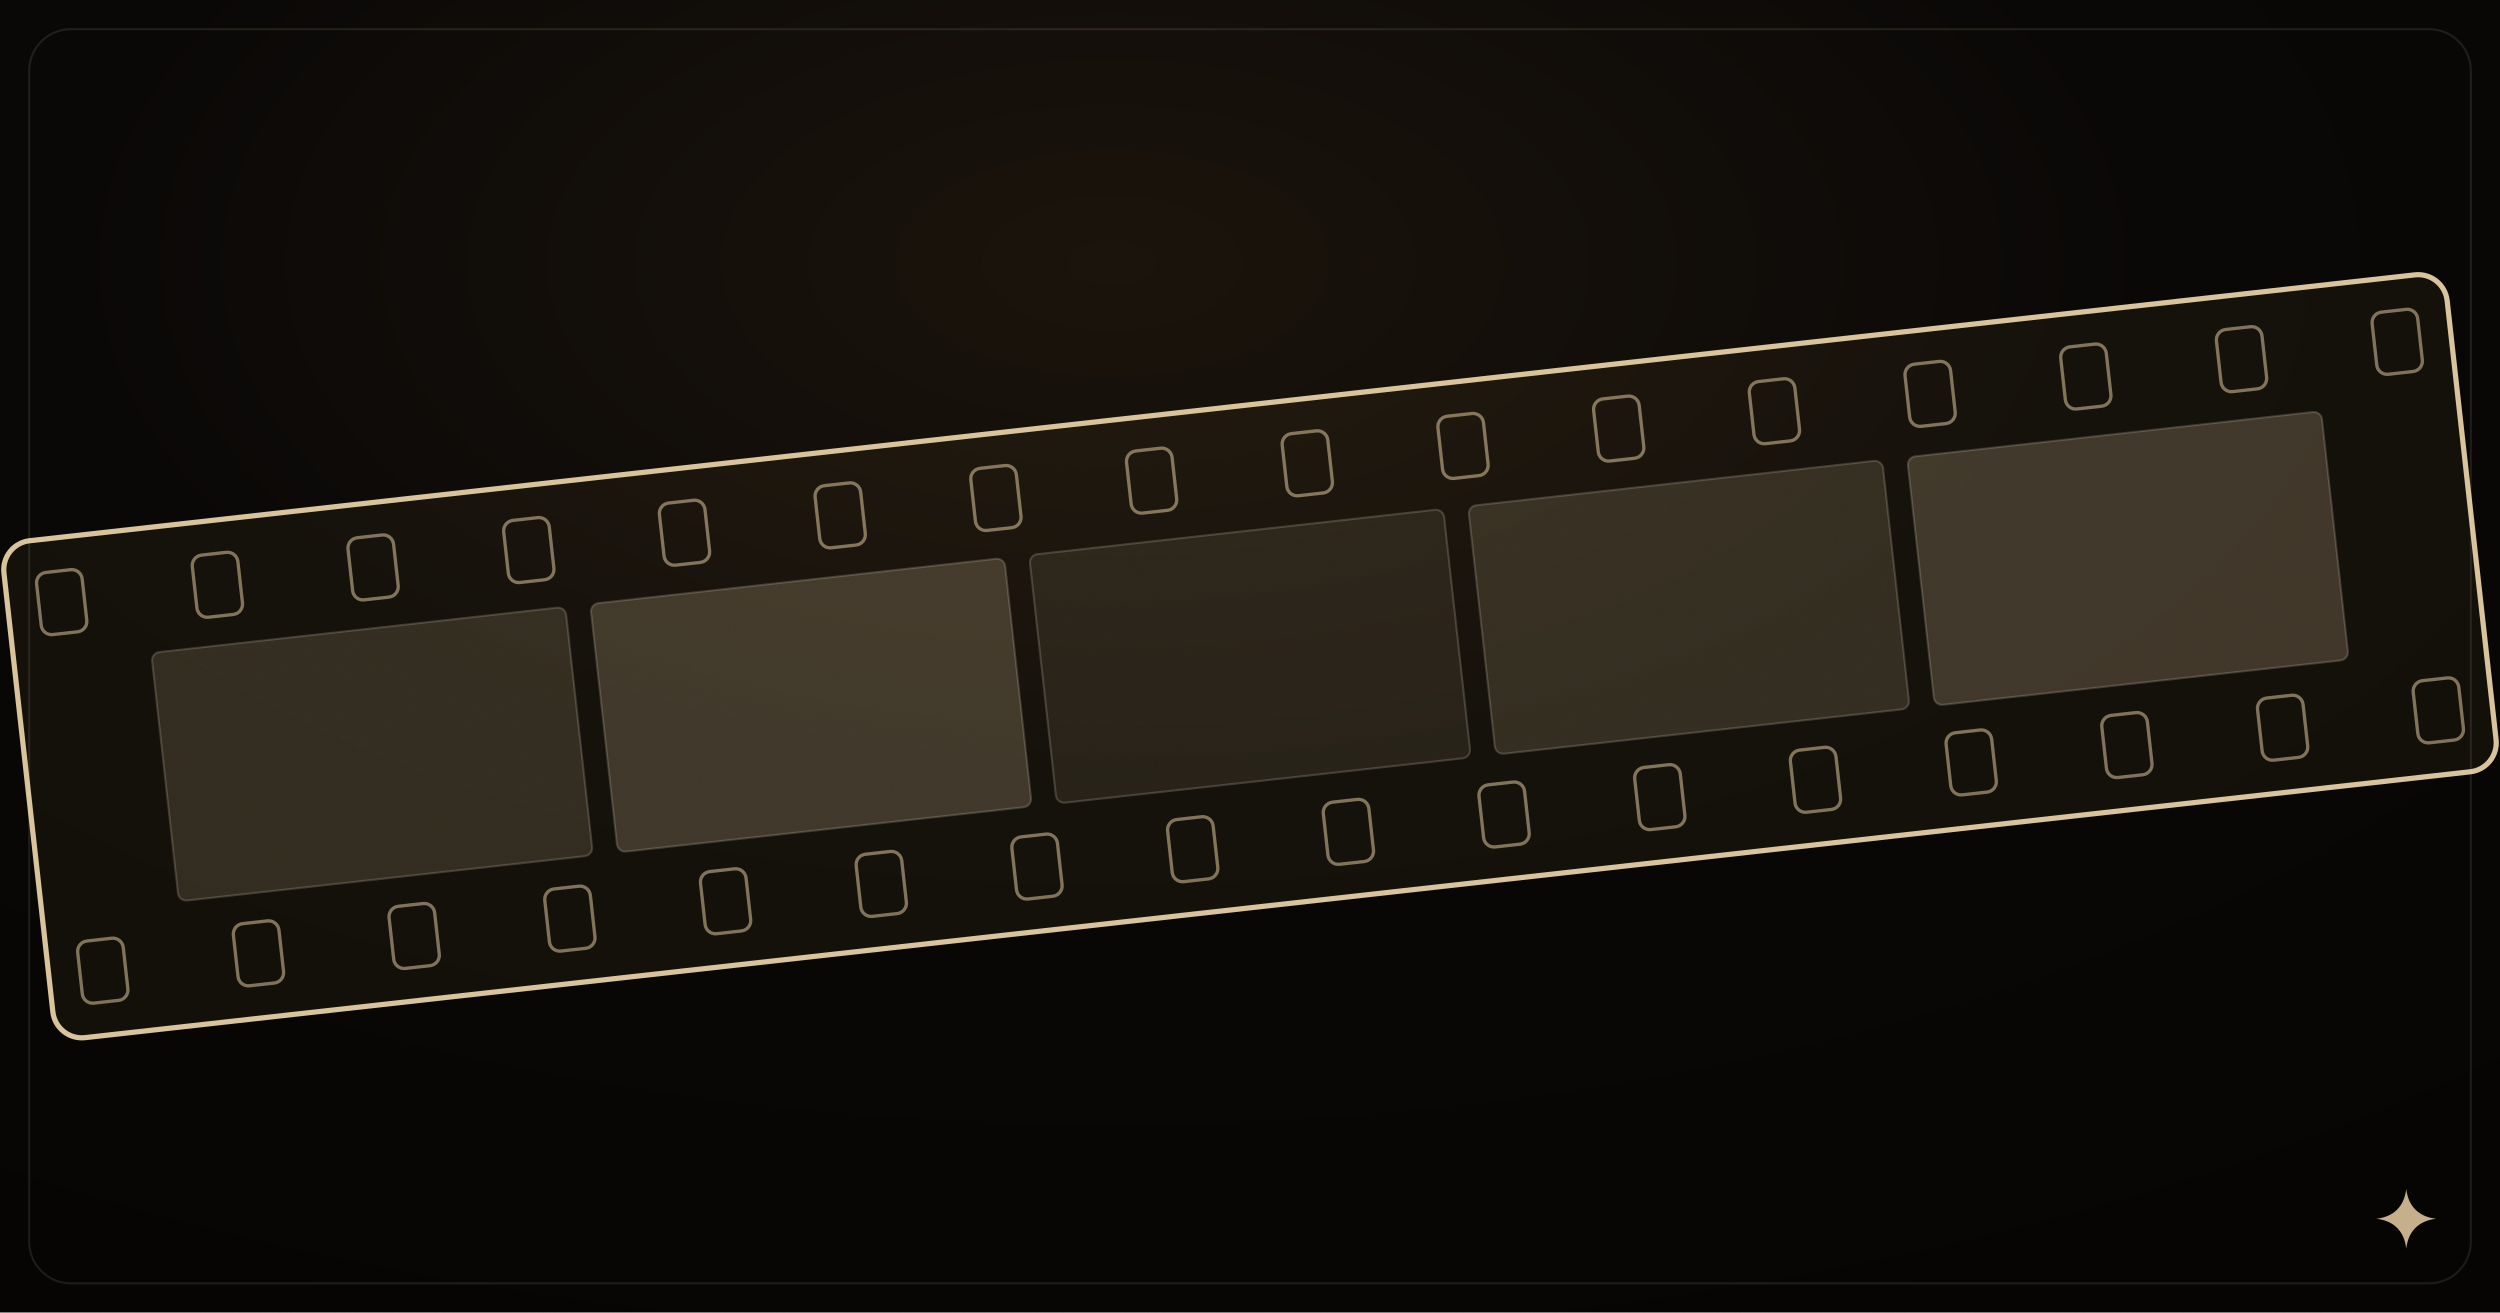
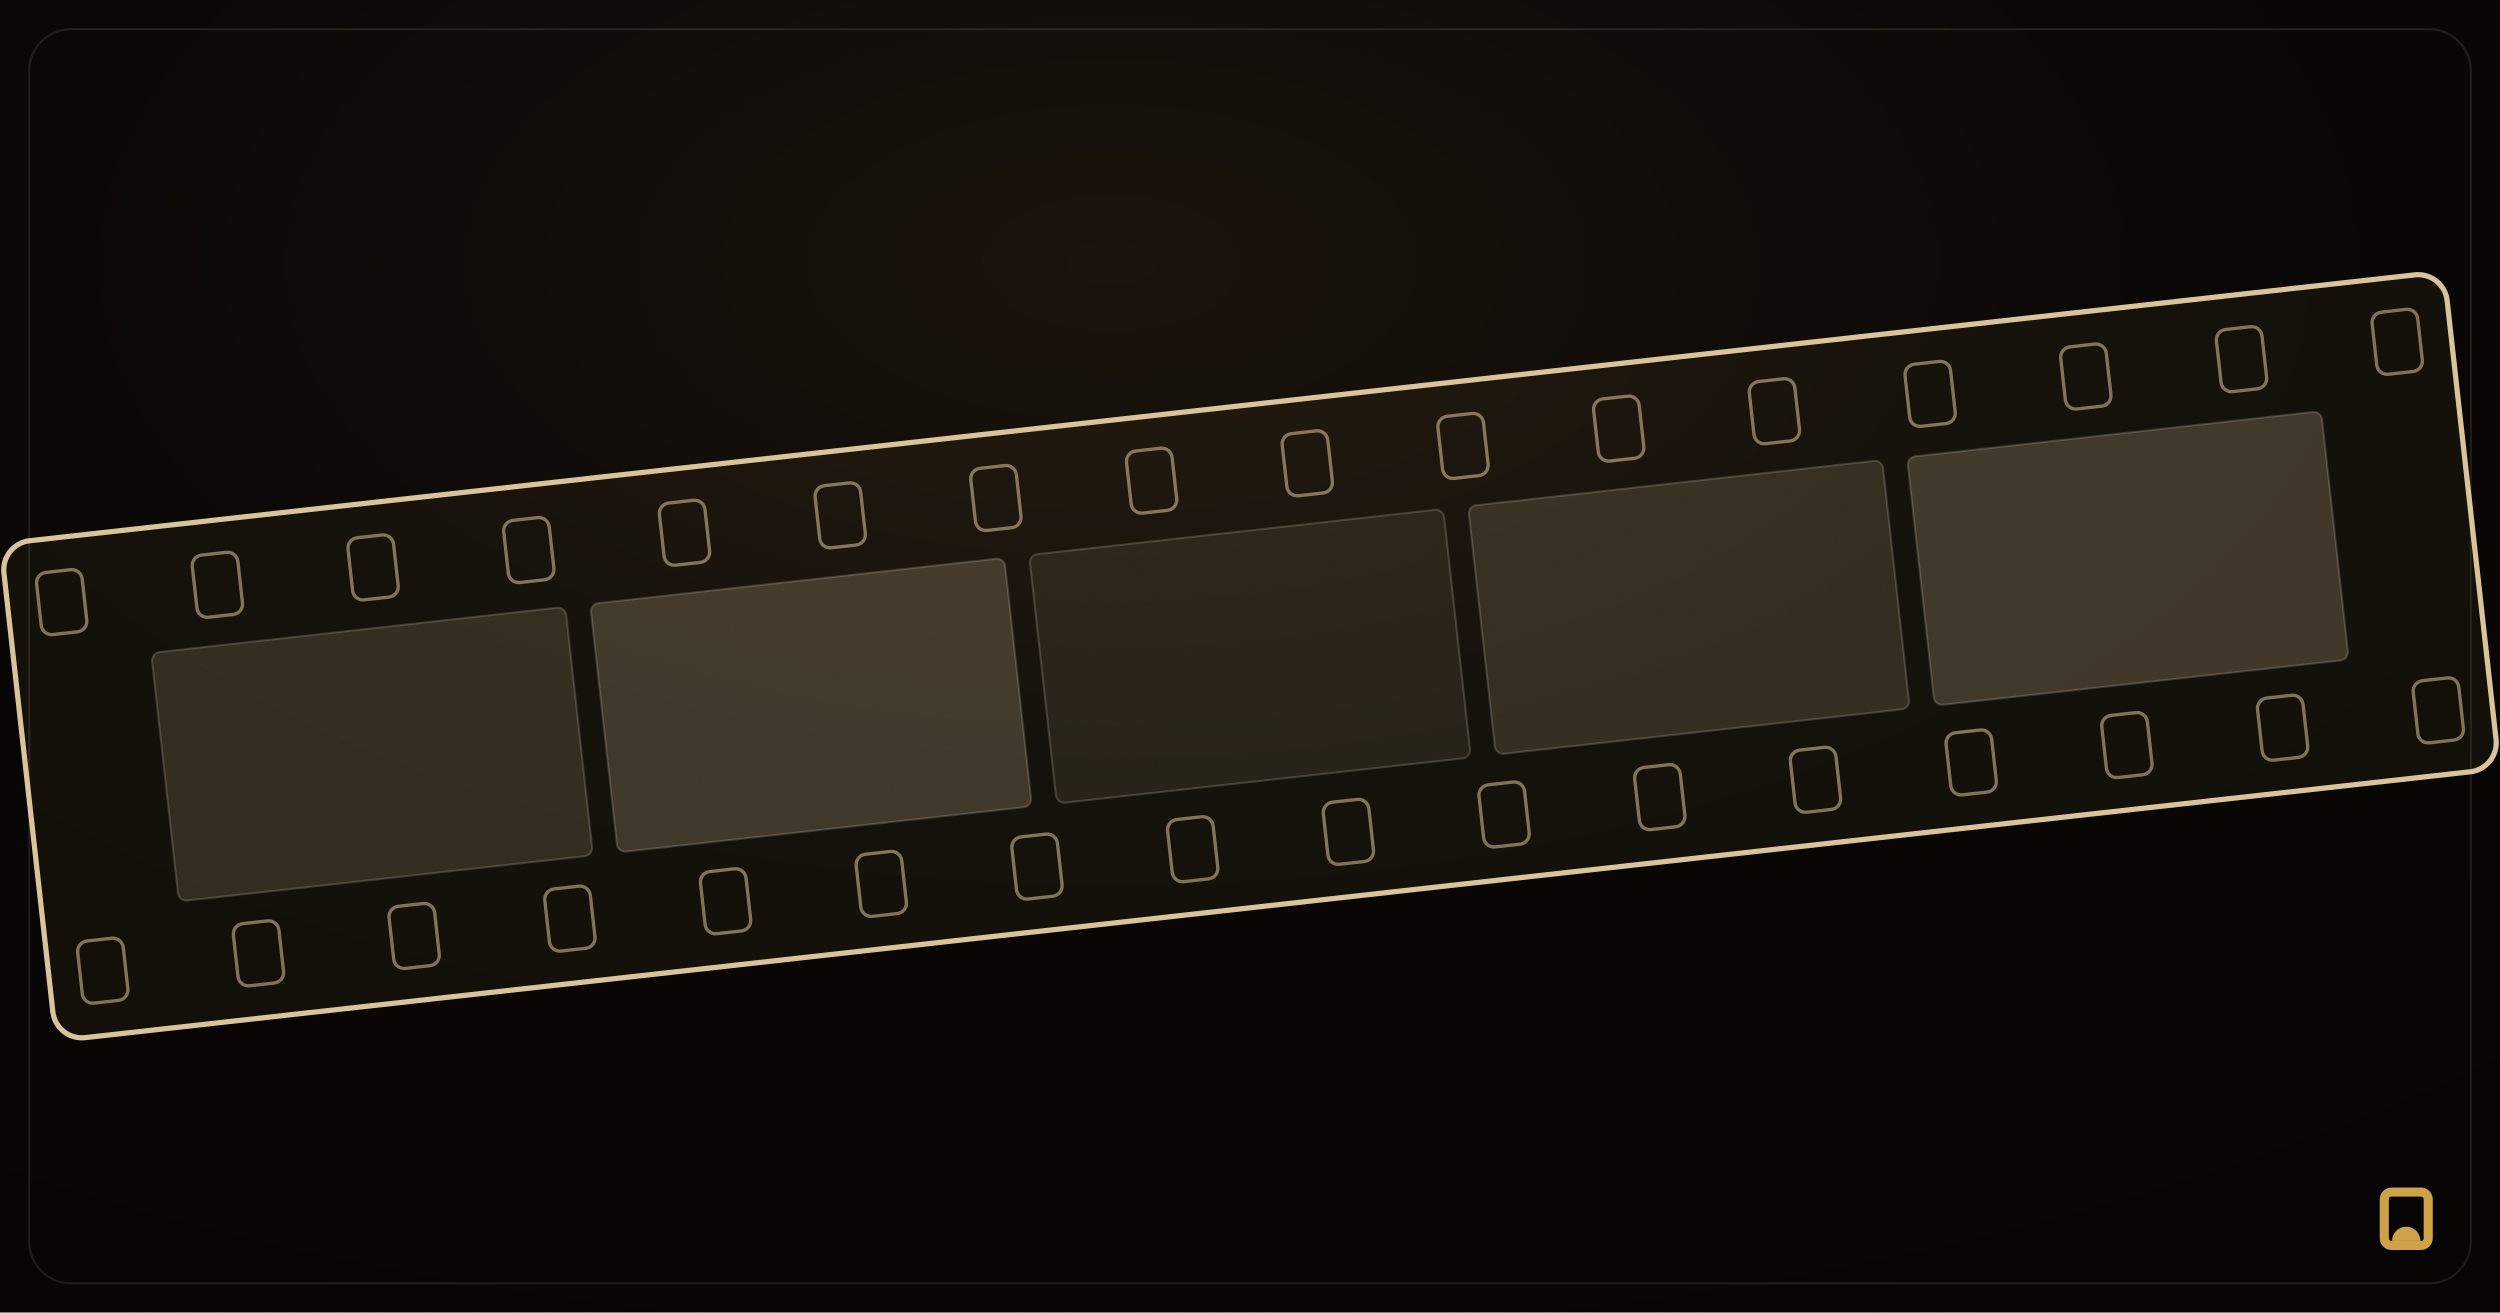
<svg xmlns="http://www.w3.org/2000/svg" viewBox="0 0 1200 630" width="1200" height="630" role="img">
  <defs>
    <radialGradient id="glow" cx="44.53%" cy="20%" r="90%">
      <stop offset="0%" stop-color="#1B140C" />
      <stop offset="46%" stop-color="#0A0807" />
      <stop offset="100%" stop-color="#060504" />
    </radialGradient>
    <radialGradient id="bloom" cx="50%" cy="50%" r="50%">
      <stop offset="0%" stop-color="#D9C39A" stop-opacity="0.55" />
      <stop offset="55%" stop-color="#D9C39A" stop-opacity="0.12" />
      <stop offset="100%" stop-color="#D9C39A" stop-opacity="0" />
    </radialGradient>
    <linearGradient id="leak" x1="0" y1="0" x2="1" y2="1">
      <stop offset="0%" stop-color="#A9824E" stop-opacity="0.30" />
      <stop offset="40%" stop-color="#0A0807" stop-opacity="0.2" />
      <stop offset="100%" stop-color="#060504" stop-opacity="0.1" />
    </linearGradient>
    <linearGradient id="vgrain" x1="0" y1="0" x2="0" y2="1">
      <stop offset="0%" stop-color="#A9824E" stop-opacity="0.22" />
      <stop offset="60%" stop-color="#0A0807" />
      <stop offset="100%" stop-color="#060504" />
    </linearGradient>
    <filter id="grain">
      <feTurbulence type="fractalNoise" baseFrequency="0.9" numOctaves="2" stitchTiles="stitch" />
      <feColorMatrix type="saturate" values="0" />
    </filter>
  </defs>
  <rect x="0" y="0" width="1200" height="630" fill="url(#glow)" />
  <g transform="rotate(-6.36 600.0 315.0)">
    <rect x="10" y="195" width="1180" height="240" rx="14" fill="rgba(230,180,80,0.05)" stroke="#D9C39A" stroke-width="2.5" opacity="1" />
    <rect x="25" y="211" width="22" height="30" rx="5" fill="none" stroke="#D9C39A" stroke-width="1.6" opacity="0.55" />
    <rect x="25" y="389" width="22" height="30" rx="5" fill="none" stroke="#D9C39A" stroke-width="1.6" opacity="0.55" />
    <rect x="100.2" y="211" width="22" height="30" rx="5" fill="none" stroke="#D9C39A" stroke-width="1.6" opacity="0.55" />
    <rect x="100.2" y="389" width="22" height="30" rx="5" fill="none" stroke="#D9C39A" stroke-width="1.6" opacity="0.55" />
    <rect x="175.4" y="211" width="22" height="30" rx="5" fill="none" stroke="#D9C39A" stroke-width="1.6" opacity="0.55" />
    <rect x="175.4" y="389" width="22" height="30" rx="5" fill="none" stroke="#D9C39A" stroke-width="1.6" opacity="0.55" />
    <rect x="250.6" y="211" width="22" height="30" rx="5" fill="none" stroke="#D9C39A" stroke-width="1.6" opacity="0.55" />
    <rect x="250.6" y="389" width="22" height="30" rx="5" fill="none" stroke="#D9C39A" stroke-width="1.6" opacity="0.55" />
    <rect x="325.8" y="211" width="22" height="30" rx="5" fill="none" stroke="#D9C39A" stroke-width="1.6" opacity="0.55" />
    <rect x="325.8" y="389" width="22" height="30" rx="5" fill="none" stroke="#D9C39A" stroke-width="1.6" opacity="0.55" />
    <rect x="401" y="211" width="22" height="30" rx="5" fill="none" stroke="#D9C39A" stroke-width="1.6" opacity="0.55" />
    <rect x="401" y="389" width="22" height="30" rx="5" fill="none" stroke="#D9C39A" stroke-width="1.6" opacity="0.55" />
    <rect x="476.2" y="211" width="22" height="30" rx="5" fill="none" stroke="#D9C39A" stroke-width="1.6" opacity="0.55" />
    <rect x="476.2" y="389" width="22" height="30" rx="5" fill="none" stroke="#D9C39A" stroke-width="1.6" opacity="0.55" />
    <rect x="551.4" y="211" width="22" height="30" rx="5" fill="none" stroke="#D9C39A" stroke-width="1.6" opacity="0.55" />
    <rect x="551.4" y="389" width="22" height="30" rx="5" fill="none" stroke="#D9C39A" stroke-width="1.6" opacity="0.55" />
    <rect x="626.6" y="211" width="22" height="30" rx="5" fill="none" stroke="#D9C39A" stroke-width="1.6" opacity="0.55" />
    <rect x="626.6" y="389" width="22" height="30" rx="5" fill="none" stroke="#D9C39A" stroke-width="1.6" opacity="0.55" />
    <rect x="701.8" y="211" width="22" height="30" rx="5" fill="none" stroke="#D9C39A" stroke-width="1.6" opacity="0.55" />
    <rect x="701.8" y="389" width="22" height="30" rx="5" fill="none" stroke="#D9C39A" stroke-width="1.6" opacity="0.55" />
    <rect x="777" y="211" width="22" height="30" rx="5" fill="none" stroke="#D9C39A" stroke-width="1.6" opacity="0.55" />
    <rect x="777" y="389" width="22" height="30" rx="5" fill="none" stroke="#D9C39A" stroke-width="1.6" opacity="0.55" />
    <rect x="852.2" y="211" width="22" height="30" rx="5" fill="none" stroke="#D9C39A" stroke-width="1.6" opacity="0.55" />
    <rect x="852.2" y="389" width="22" height="30" rx="5" fill="none" stroke="#D9C39A" stroke-width="1.6" opacity="0.55" />
    <rect x="927.4" y="211" width="22" height="30" rx="5" fill="none" stroke="#D9C39A" stroke-width="1.6" opacity="0.55" />
    <rect x="927.4" y="389" width="22" height="30" rx="5" fill="none" stroke="#D9C39A" stroke-width="1.6" opacity="0.55" />
    <rect x="1002.6" y="211" width="22" height="30" rx="5" fill="none" stroke="#D9C39A" stroke-width="1.6" opacity="0.55" />
    <rect x="1002.6" y="389" width="22" height="30" rx="5" fill="none" stroke="#D9C39A" stroke-width="1.6" opacity="0.55" />
    <rect x="1077.8" y="211" width="22" height="30" rx="5" fill="none" stroke="#D9C39A" stroke-width="1.6" opacity="0.55" />
    <rect x="1077.8" y="389" width="22" height="30" rx="5" fill="none" stroke="#D9C39A" stroke-width="1.6" opacity="0.55" />
    <rect x="1153" y="211" width="22" height="30" rx="5" fill="none" stroke="#D9C39A" stroke-width="1.6" opacity="0.55" />
    <rect x="1153" y="389" width="22" height="30" rx="5" fill="none" stroke="#D9C39A" stroke-width="1.6" opacity="0.55" />
    <rect x="76" y="255" width="200" height="120" rx="4" fill="#D9C39A" opacity="0.16" />
    <rect x="76" y="255" width="200" height="120" rx="4" fill="none" stroke="#F4ECDD" stroke-width="1" opacity="0.18" />
    <rect x="288" y="255" width="200" height="120" rx="4" fill="#D9C39A" opacity="0.22" />
    <rect x="288" y="255" width="200" height="120" rx="4" fill="none" stroke="#F4ECDD" stroke-width="1" opacity="0.18" />
    <rect x="500" y="255" width="200" height="120" rx="4" fill="#D9C39A" opacity="0.1" />
    <rect x="500" y="255" width="200" height="120" rx="4" fill="none" stroke="#F4ECDD" stroke-width="1" opacity="0.18" />
    <rect x="712" y="255" width="200" height="120" rx="4" fill="#D9C39A" opacity="0.16" />
    <rect x="712" y="255" width="200" height="120" rx="4" fill="none" stroke="#F4ECDD" stroke-width="1" opacity="0.18" />
    <rect x="924" y="255" width="200" height="120" rx="4" fill="#D9C39A" opacity="0.22" />
    <rect x="924" y="255" width="200" height="120" rx="4" fill="none" stroke="#F4ECDD" stroke-width="1" opacity="0.18" />
  </g>
  <rect x="0" y="0" width="1200" height="630" filter="url(#grain)" opacity="0.05" style="mix-blend-mode:overlay" />
  <rect x="14" y="14" width="1172" height="602" rx="20" fill="none" stroke="rgba(245,232,210,0.10)" stroke-width="1" />
  <g transform="translate(1140 570) scale(0.30)" opacity="0.9">
-     <path d="M50 2 C53 30 70 47 98 50 C70 53 53 70 50 98 C47 70 30 53 2 50 C30 47 47 30 50 2 Z" fill="#D9C39A" />
+     <svg width="100" height="100" viewBox="0 0 560 660" fill="#E6B450">
+       <rect x="48" y="48" width="464" height="564" rx="76" fill="none" stroke="#E6B450" stroke-width="96" />
+       <path d="M130 564a150 150 0 0 1 300 0Z" />
+     </svg>
  </g>
</svg>
